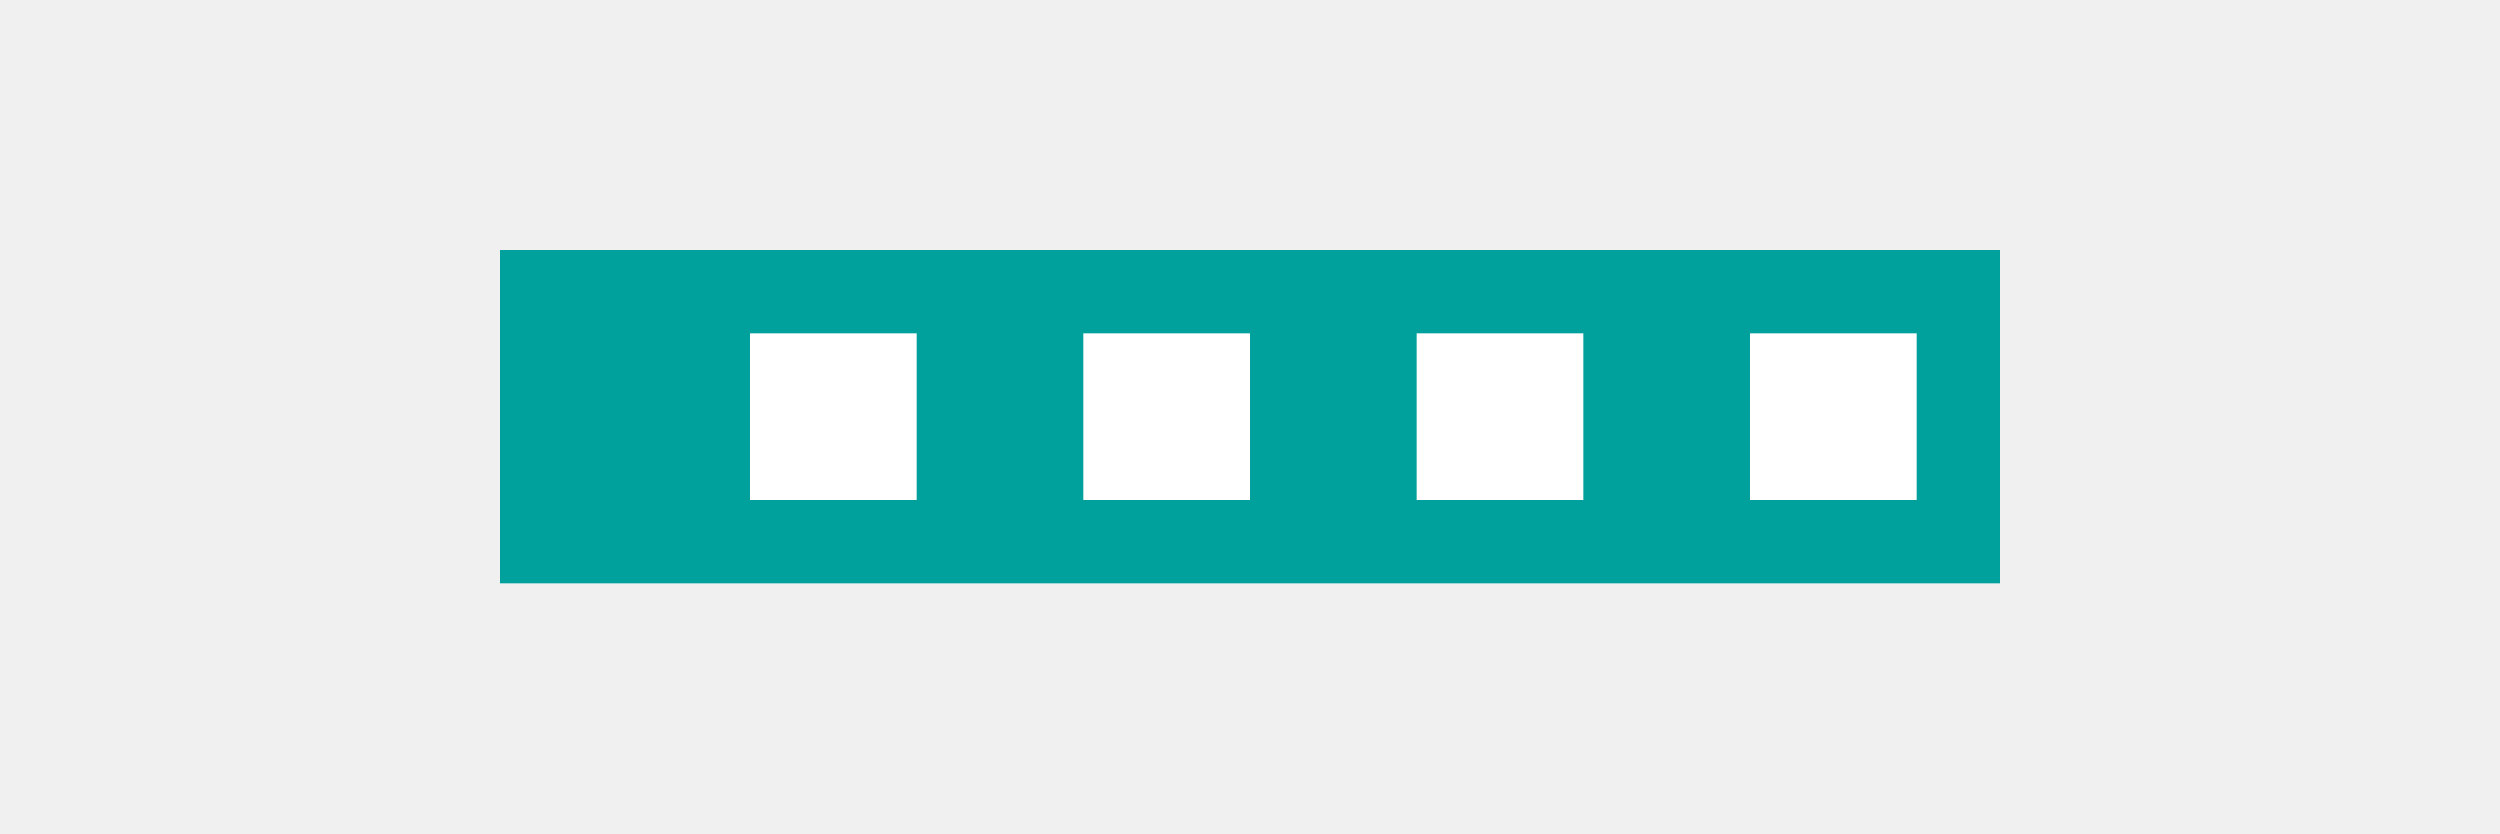
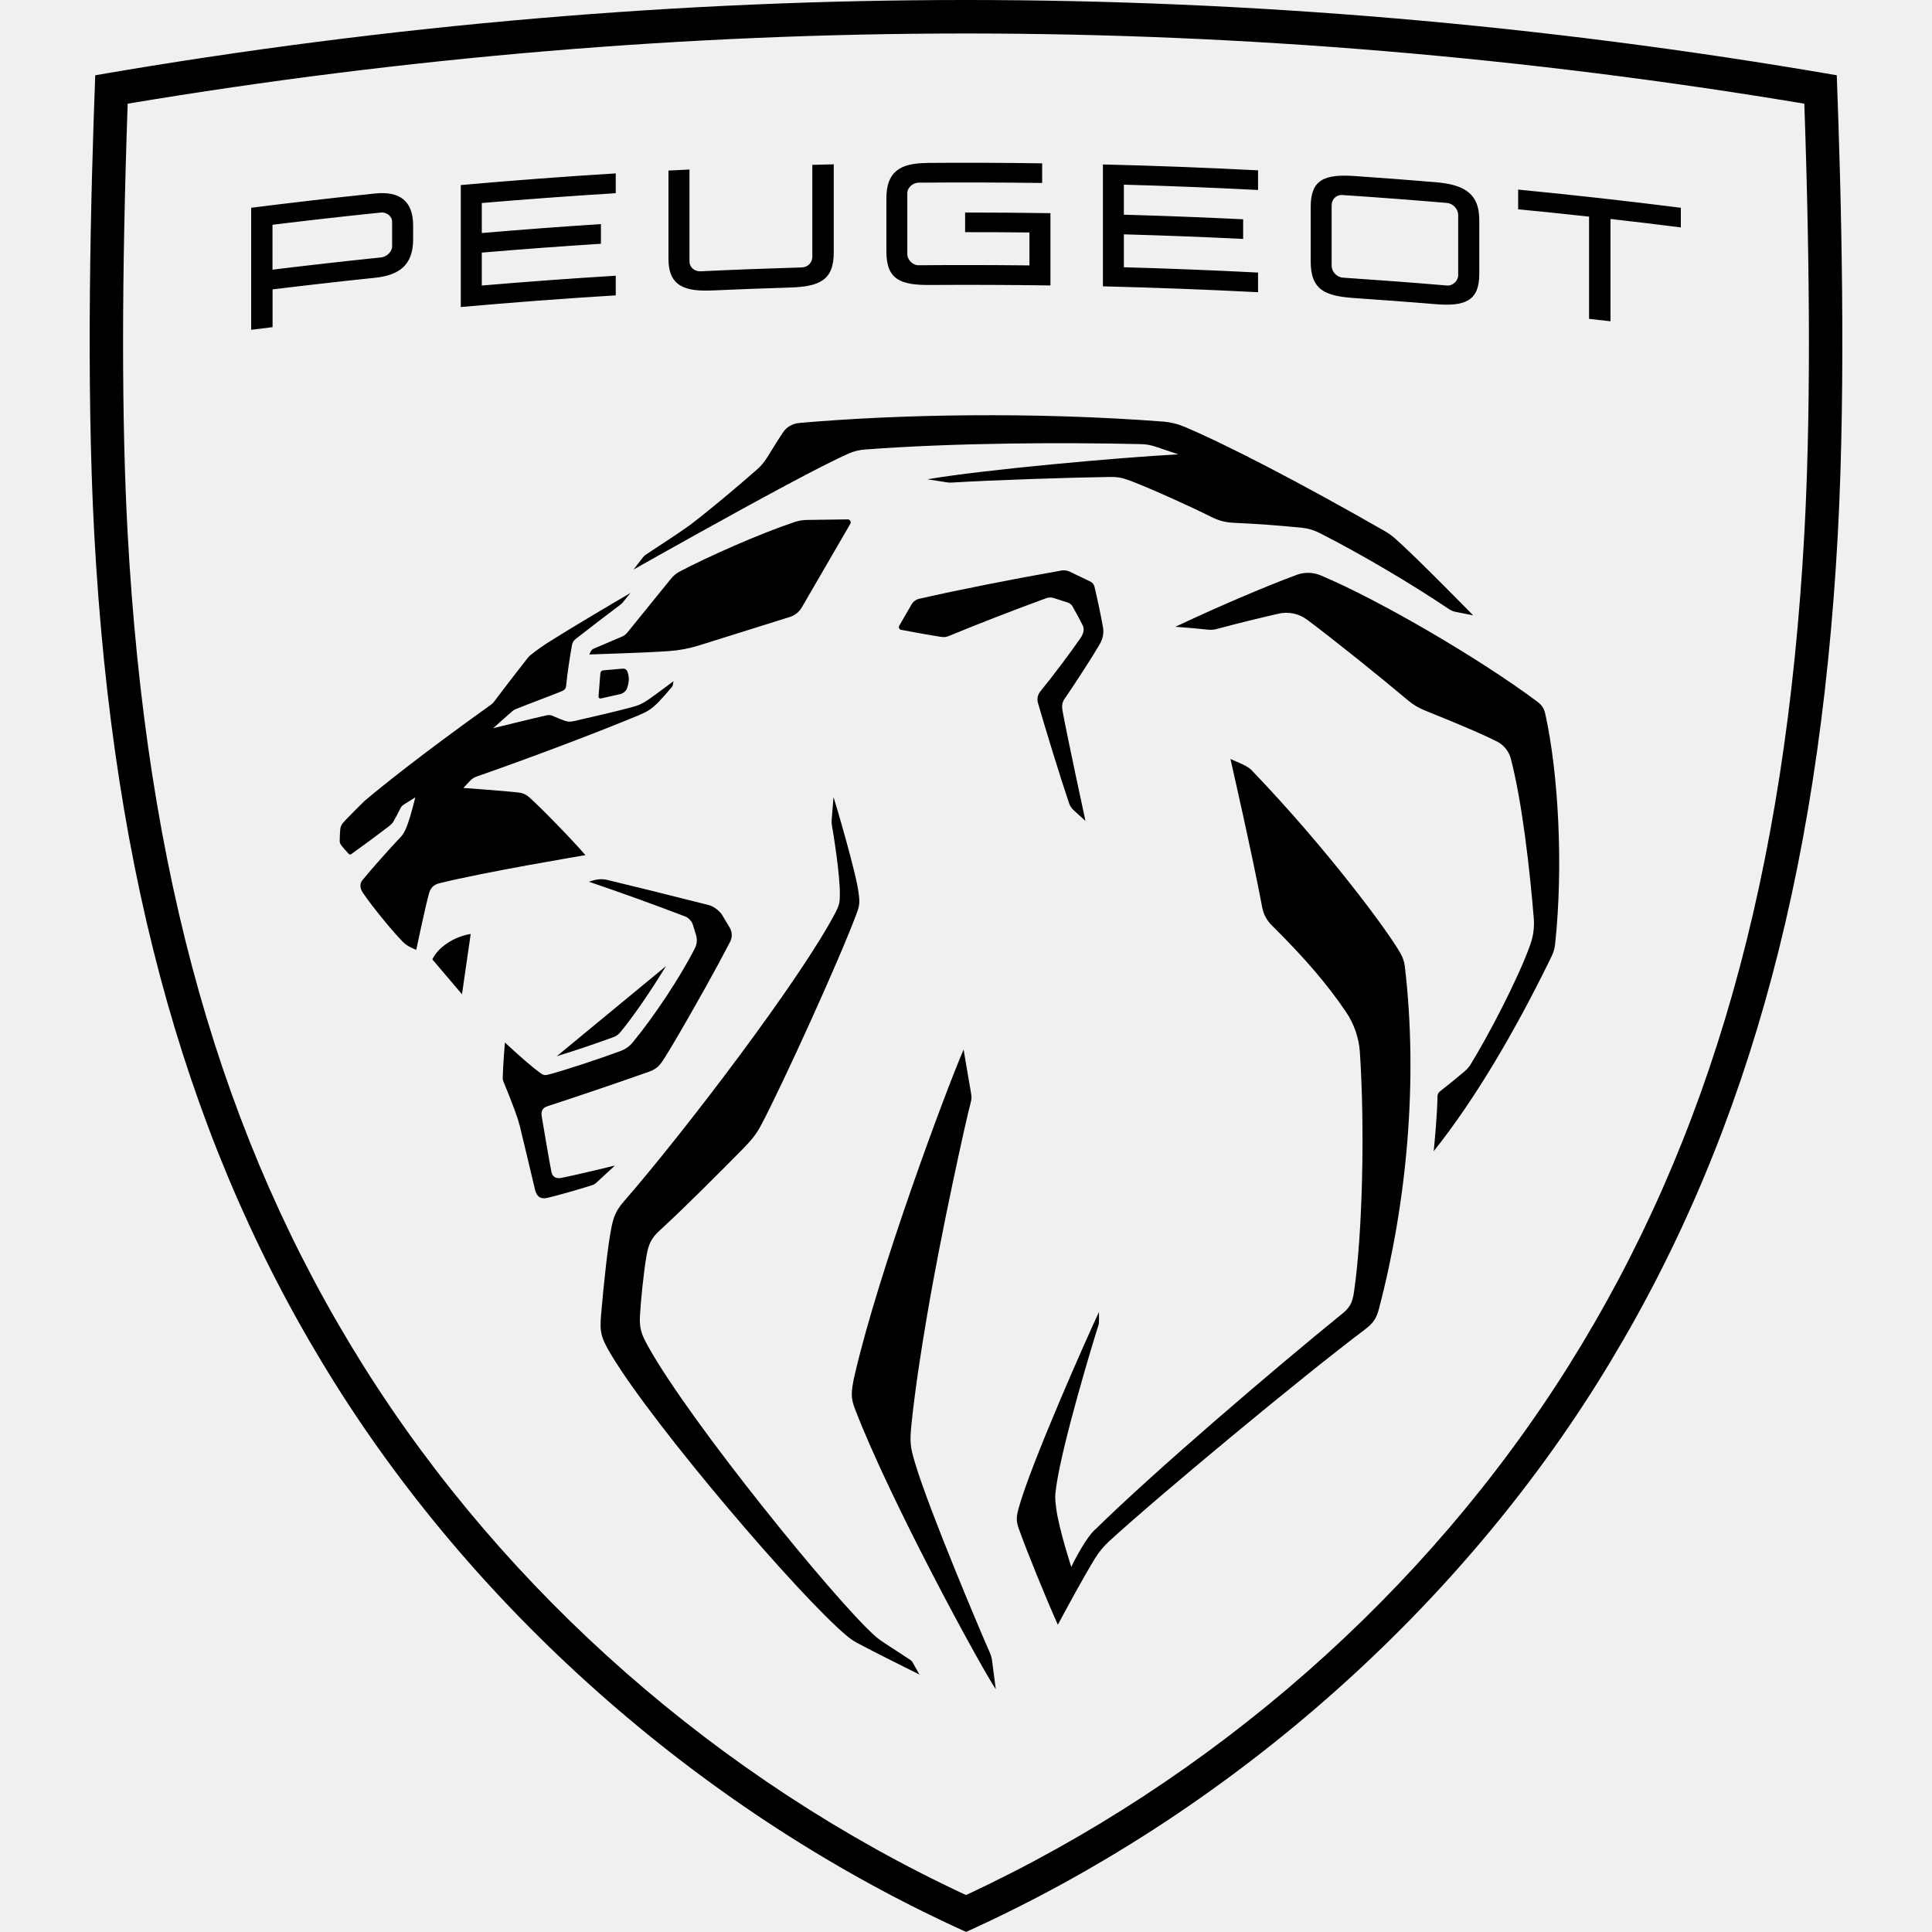
- <svg xmlns="http://www.w3.org/2000/svg" viewBox="0 0 120 40" fill="none">
-   <path fill="#00A19C" d="M24 12h72v16H24z" />
-   <path fill="#fff" d="M36 16h8v8h-8zm16 0h8v8h-8zm16 0h8v8h-8zm16 0h8v8h-8z" />
+ <svg xmlns="http://www.w3.org/2000/svg" role="img" viewBox="0 0 24 24">
+   <path d="M12 0c3.499 0 7.131.299 10.817.935.055 1.478.117 3.762.013 5.7-.235 4.322-1.186 7.676-2.994 10.556-1.803 2.872-4.594 5.342-7.835 6.808-3.242-1.467-6.033-3.936-7.836-6.808-1.808-2.88-2.759-6.235-2.994-10.556-.105-1.938-.043-4.223.012-5.7C4.869.299 8.501 0 12 0zm0 .416c-3.449 0-6.951.293-10.414.872-.076 2.192-.076 3.937-.001 5.324.231 4.248 1.162 7.539 2.931 10.357 1.769 2.818 4.421 5.146 7.484 6.572 3.062-1.426 5.715-3.754 7.484-6.572 1.769-2.818 2.7-6.109 2.931-10.357.075-1.388.075-3.132-.001-5.324C18.951.71 15.449.416 12.0.416zM11.97 13.036s.068.405.089.522c.012.067.014.084-.003.149-.048.17-.363 1.59-.538 2.626-.082.477-.153.95-.195 1.355-.023.23-.016.285.045.489.172.577.808 2.083.93 2.358a.329.329 0 0 1 .026.095l.046.355c-.204-.308-1.312-2.346-1.746-3.474-.051-.133-.061-.198-.004-.443.302-1.296 1.121-3.499 1.351-4.032zm-1.615-3.132c.031.091.291.981.311 1.192.016.117.013.149-.028.261-.228.606-.916 2.113-1.181 2.616-.059.111-.115.183-.226.296-.254.258-.739.746-1.039 1.019-.109.099-.139.184-.161.313-.036.206-.071.558-.081.74-.009.16.017.235.106.393.529.945 2.297 3.119 2.8 3.576.036.033.063.055.14.106.074.049.315.206.315.206a.085.085 0 0 1 .024.026l.087.154c-.226-.112-.587-.293-.774-.393a.753.753 0 0 1-.125-.085c-.59-.49-2.396-2.606-2.928-3.49-.133-.221-.146-.292-.128-.501.033-.389.085-.877.13-1.092.027-.129.056-.205.155-.319.753-.865 2.206-2.774 2.629-3.591.047-.092.051-.124.052-.212.003-.253-.078-.746-.099-.87a.238.238 0 0 1-.003-.059l.023-.288zm4.931-.475c.081.038.214.08.273.15.937.978 1.686 1.993 1.836 2.26.029.051.049.103.056.162.168 1.427.024 2.938-.32 4.253-.031.119-.066.179-.18.265-.761.571-2.569 2.072-3.176 2.63a.996.996 0 0 0-.172.209c-.153.251-.342.601-.462.825-.123-.27-.392-.927-.485-1.193-.03-.087-.035-.132-.004-.248.15-.551.862-2.154 1-2.444-.002.037.006.135-.008.169-.062.19-.445 1.453-.523 2-.017.122-.016.155 0 .274.034.256.187.725.187.725.017-.041.189-.384.309-.477.709-.698 2.197-1.972 3.05-2.664.096-.078.132-.13.153-.277.106-.725.136-2.027.073-2.975a1.012 1.012 0 0 0-.171-.5c-.231-.342-.507-.665-.926-1.081a.415.415 0 0 1-.116-.219c-.122-.652-.395-1.845-.395-1.845zm-7.92 1.509a.331.331 0 0 1 .179-.007c.267.064.832.203 1.259.312.06.015.135.071.167.124l.093.155a.182.182 0 0 1 .006.177 21.795 21.795 0 0 1-.305.565l-.089.158c-.163.29-.325.569-.418.716-.061.097-.095.14-.203.178-.42.148-.942.325-1.252.425-.063.021-.085.059-.073.13.022.128.094.564.121.691.01.047.048.084.117.071.183-.035.671-.154.671-.154s-.144.133-.23.212a.146.146 0 0 1-.054.032c-.133.044-.458.136-.559.158-.079.017-.129-.014-.15-.103 0 0-.139-.59-.189-.791a1.552 1.552 0 0 0-.025-.087c-.037-.116-.128-.344-.178-.464a.108.108 0 0 1-.009-.044c.002-.137.027-.442.027-.442s.299.28.444.382c.033.023.052.028.092.018.199-.051.655-.202.906-.296a.347.347 0 0 0 .146-.105c.259-.314.585-.801.772-1.169a.219.219 0 0 0 .015-.163l-.041-.133c-.012-.039-.053-.083-.091-.098a34.025 34.025 0 0 0-1.2-.433l.049-.015zm8.742-3.797a.407.407 0 0 1 .299.007c.741.311 1.987 1.044 2.679 1.56.067.05.093.084.111.165.163.74.224 1.885.122 2.848-.007.069-.021.111-.057.185-.439.898-.933 1.743-1.452 2.395.008-.081.045-.462.047-.683a.076.076 0 0 1 .03-.06 9.058 9.058 0 0 0 .304-.247c.036-.032.057-.055.076-.086.212-.343.59-1.06.743-1.491a.787.787 0 0 0 .043-.328c-.049-.601-.143-1.434-.284-1.978a.334.334 0 0 0-.17-.215c-.121-.062-.359-.171-.9-.388a.763.763 0 0 1-.207-.124c-.355-.298-.91-.746-1.255-1.003a.43.43 0 0 0-.353-.075 21.499 21.499 0 0 0-.752.186c-.061.017-.085.018-.149.011-.101-.012-.301-.028-.382-.034.587-.276 1.152-.514 1.506-.644zM8.274 12c-.184.302-.403.624-.569.824a.199.199 0 0 1-.083.059 14.149 14.149 0 0 1-.706.238l1.359-1.121zm-2.427-.397l-.108.748-.368-.433c.067-.145.263-.283.477-.316zm-.687-1.699l-.133.084c-.033.021-.042.03-.056.059a2.697 2.697 0 0 1-.086.162c-.009.016-.034.04-.047.05a16.611 16.611 0 0 1-.477.353c-.009.006-.02.004-.028-.004-.017-.017-.086-.095-.098-.114a.082.082 0 0 1-.015-.049 2.033 2.033 0 0 1 .006-.134c.004-.051.018-.075.081-.139.069-.072.145-.147.224-.225.195-.164.686-.563 1.564-1.19a.193.193 0 0 0 .044-.042c.092-.124.354-.464.419-.545a.193.193 0 0 1 .031-.031 2.485 2.485 0 0 1 .26-.183c.244-.154.718-.435.983-.59l-.101.124c-.006.005-.011.011-.017.016a42.288 42.288 0 0 0-.562.431c-.029.023-.04.043-.047.078-.023.127-.06.367-.072.5-.003.039-.02.058-.06.074-.173.07-.378.144-.544.211-.036.014-.045.019-.066.036-.017.013-.237.21-.237.21s.479-.118.655-.158c.042-.009.06-.007.099.011.036.017.097.041.129.052.049.018.075.017.129.005.198-.044.531-.123.708-.17.092-.024.142-.049.22-.103.085-.059.3-.221.3-.221s-.004.029-.007.044a.059.059 0 0 1-.016.032 3.986 3.986 0 0 1-.158.178c-.087.09-.139.122-.248.168-.503.21-1.364.536-2.009.76-.042.015-.061.027-.092.059-.034.035-.08.085-.08.085s.526.038.687.057c.052.006.089.023.129.057.132.114.569.564.7.721 0 0-1.243.207-1.818.35-.071.018-.107.063-.123.12-.048.168-.16.706-.16.706s-.04-.013-.096-.045c-.038-.022-.058-.04-.1-.085-.136-.144-.36-.42-.468-.58-.032-.047-.045-.107-.005-.155.117-.144.351-.406.48-.541.014-.015.031-.04.05-.077.05-.103.104-.318.128-.414zm8.022-2.817a.18.18 0 0 1 .108.015l.256.123a.093.093 0 0 1 .05.063c.035.147.077.341.106.506a.299.299 0 0 1-.036.199c-.106.185-.324.517-.446.695-.027.04-.03.088-.022.136.055.306.286 1.374.286 1.374l-.145-.132a.21.21 0 0 1-.06-.092c-.103-.302-.296-.933-.385-1.241a.159.159 0 0 1 .03-.145c.151-.184.372-.478.5-.664.036-.052.048-.11.027-.153a4.614 4.614 0 0 0-.127-.237.106.106 0 0 0-.06-.049l-.174-.056a.145.145 0 0 0-.093.002c-.379.138-.889.336-1.201.466-.046.019-.064.021-.12.012-.09-.013-.353-.06-.482-.085a.034.034 0 0 1-.023-.051l.153-.265a.147.147 0 0 1 .096-.07c.492-.112 1.143-.241 1.762-.35zM7.737 8.306a.054.054 0 0 1 .055.033c.031.072.022.152-.007.221-.012.028-.047.055-.077.062l-.246.055a.023.023 0 0 1-.027-.024l.023-.289a.04.04 0 0 1 .036-.037l.243-.021zm2.794-1.854a.037.037 0 0 1 .032.055l-.599 1.032a.264.264 0 0 1-.155.126l-1.123.352a1.65 1.65 0 0 1-.376.071c-.249.019-.989.042-.989.042l.016-.035a.074.074 0 0 1 .038-.037l.35-.149a.169.169 0 0 0 .067-.05l.54-.666c.029-.036.067-.07.107-.091.357-.188.992-.47 1.437-.619a.508.508 0 0 1 .143-.024l.512-.007zm-.6-1.198c1.239-.109 2.915-.139 4.517-.017a.837.837 0 0 1 .264.064c.525.221 1.456.704 2.491 1.297a.776.776 0 0 1 .128.092c.274.242.969.954.969.954l-.217-.043a.228.228 0 0 1-.084-.035c-.438-.295-1.078-.678-1.615-.949a.592.592 0 0 0-.203-.06 14.69 14.69 0 0 0-.844-.062c-.114-.005-.191-.024-.303-.08-.213-.108-.728-.342-.985-.44-.11-.042-.166-.052-.273-.05-.441.006-1.446.038-1.959.07a.244.244 0 0 1-.052-.003l-.244-.038c.694-.12 2.408-.273 3.117-.31l-.289-.097a.596.596 0 0 0-.173-.03c-.97-.022-2.304-.018-3.432.067a.61.61 0 0 0-.202.05c-.323.142-1.11.569-1.899 1.008-.255.142-.529.295-.773.433 0 0 .099-.127.117-.151.017-.021.022-.025.045-.04.102-.068.411-.268.534-.358.238-.179.613-.496.836-.692a.668.668 0 0 0 .129-.153c.072-.117.151-.244.2-.315.041-.061.112-.104.201-.112zM4.655 2.404c.306-.032.477.087.477.398v.172c0 .317-.171.446-.477.477a71.255 71.255 0 0 0-1.269.144v.469c-.089.011-.177.022-.266.033V2.581a70.662 70.662 0 0 1 1.535-.177zm14.203-.049a71.245 71.245 0 0 1 2.022.226v.244a68.767 68.767 0 0 0-.874-.105v1.271a94.038 94.038 0 0 0-.266-.03V2.691a68.332 68.332 0 0 0-.881-.091v-.244zM7.649 2.156v.244a71.853 71.853 0 0 0-1.664.122v.373a68.573 68.573 0 0 1 1.48-.111v.244a70.541 70.541 0 0 0-1.48.11v.409a69.7 69.7 0 0 1 1.664-.122v.244a70.938 70.938 0 0 0-1.925.145v-1.515a70.535 70.535 0 0 1 1.925-.145zm8.633.415c0-.34.168-.41.548-.384.333.023.666.048.999.076.33.027.547.12.547.467v.676c0 .34-.188.402-.547.372a72.552 72.552 0 0 0-.999-.075c-.363-.025-.548-.095-.548-.455v-.676zm-2.581-.528c.643.015 1.285.04 1.927.073v.244a70.737 70.737 0 0 0-1.667-.066v.373c.494.014.988.033 1.482.057v.244a70.441 70.441 0 0 0-1.482-.057v.409a69.156 69.156 0 0 1 1.667.066v.244a71.29 71.29 0 0 0-1.927-.073v-1.515zm-3.344-.001v1.096c0 .347-.182.423-.548.434a68.029 68.029 0 0 0-.957.036c-.34.015-.548-.049-.548-.393V2.119l.261-.013v1.142c0 .069.059.126.139.122a70.12 70.12 0 0 1 1.255-.048c.08-.002.132-.063.132-.132v-1.142c.089-.003.178-.005.268-.007zm6.324.38c-.079-.005-.139.05-.139.13v.749c0 .069.059.142.139.148.432.029.864.061 1.295.098.069.006.138-.058.138-.127v-.749c0-.079-.069-.144-.138-.15a70.186 70.186 0 0 0-1.295-.098zm-5.172-.398c.479-.004.958-.002 1.437.005v.244a72.147 72.147 0 0 0-1.536-.004c-.069.001-.139.061-.139.13v.759c0 .069.069.138.139.137.459-.004.918-.003 1.378.002v-.409a66.592 66.592 0 0 0-.799-.004v-.244c.353 0 .707.003 1.06.008v.898a71.123 71.123 0 0 0-1.49-.006c-.363.003-.548-.06-.548-.414v-.66c0-.33.165-.438.499-.441zm-6.755.616l-.021 0a70.229 70.229 0 0 0-1.348.152V3.35a71.034 71.034 0 0 1 1.348-.152c.069-.007.138-.07.138-.136v-.307c0-.069-.069-.122-.138-.115l.021-0z" />
</svg>
